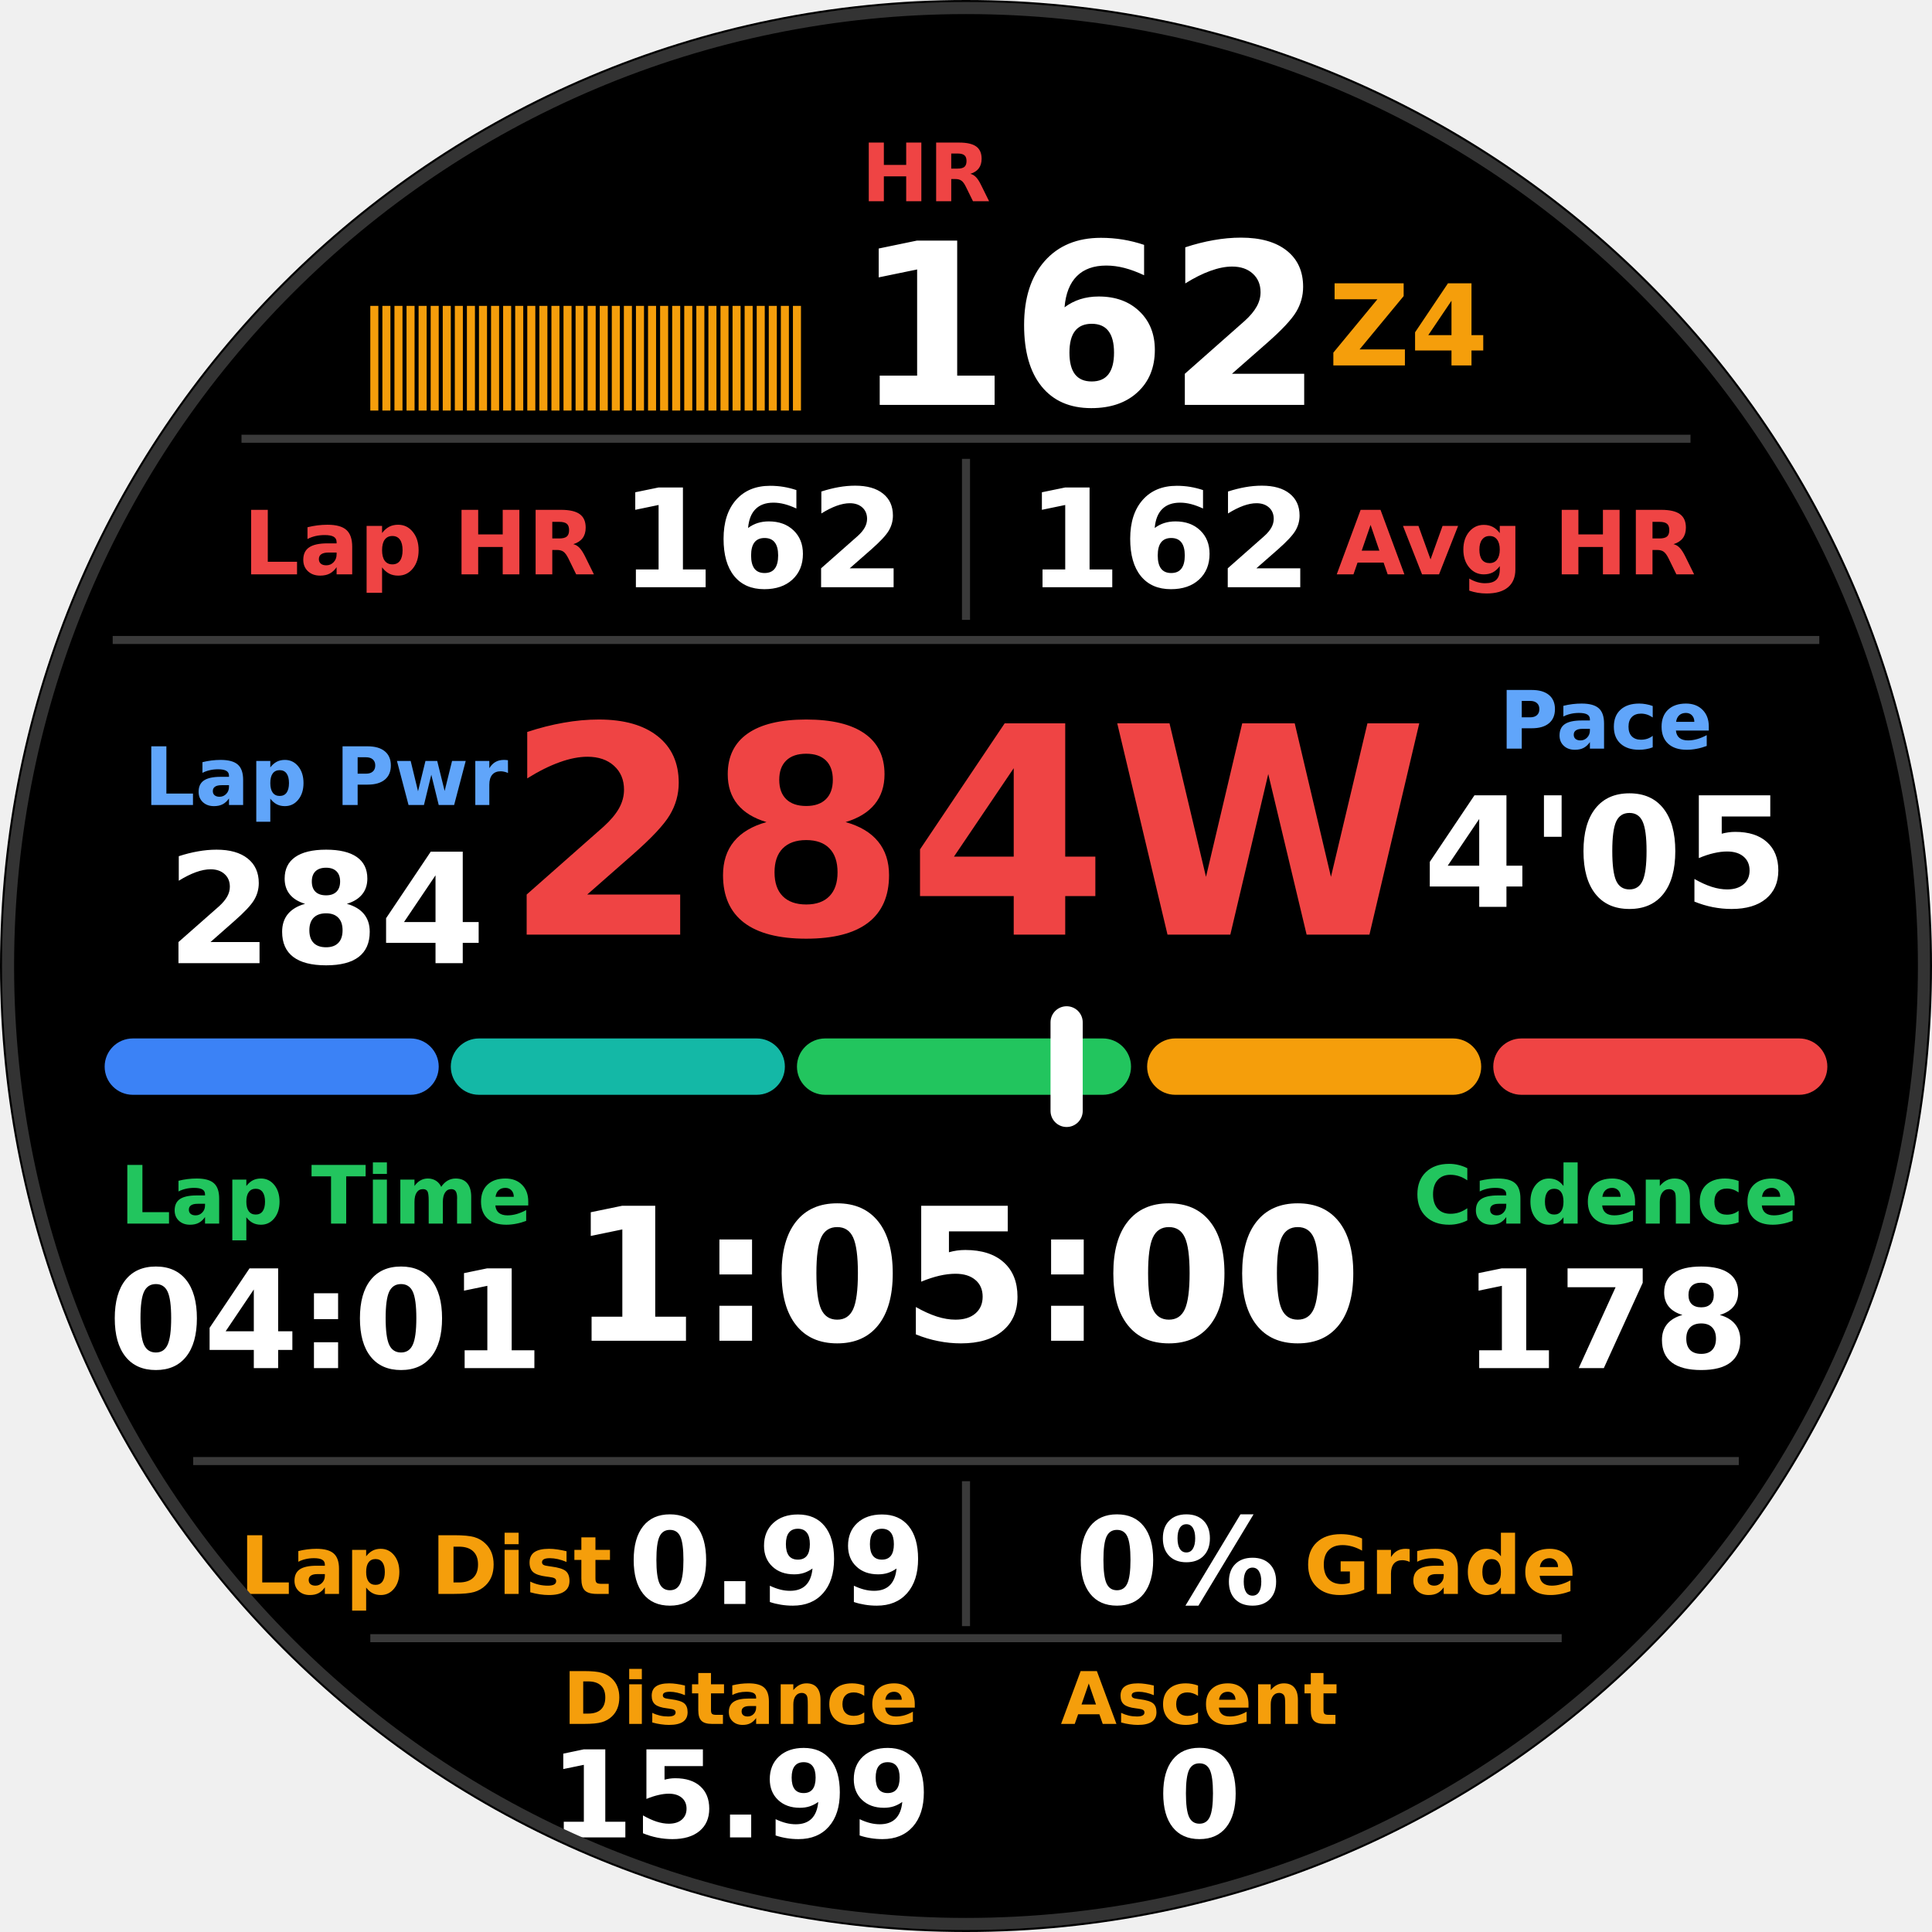
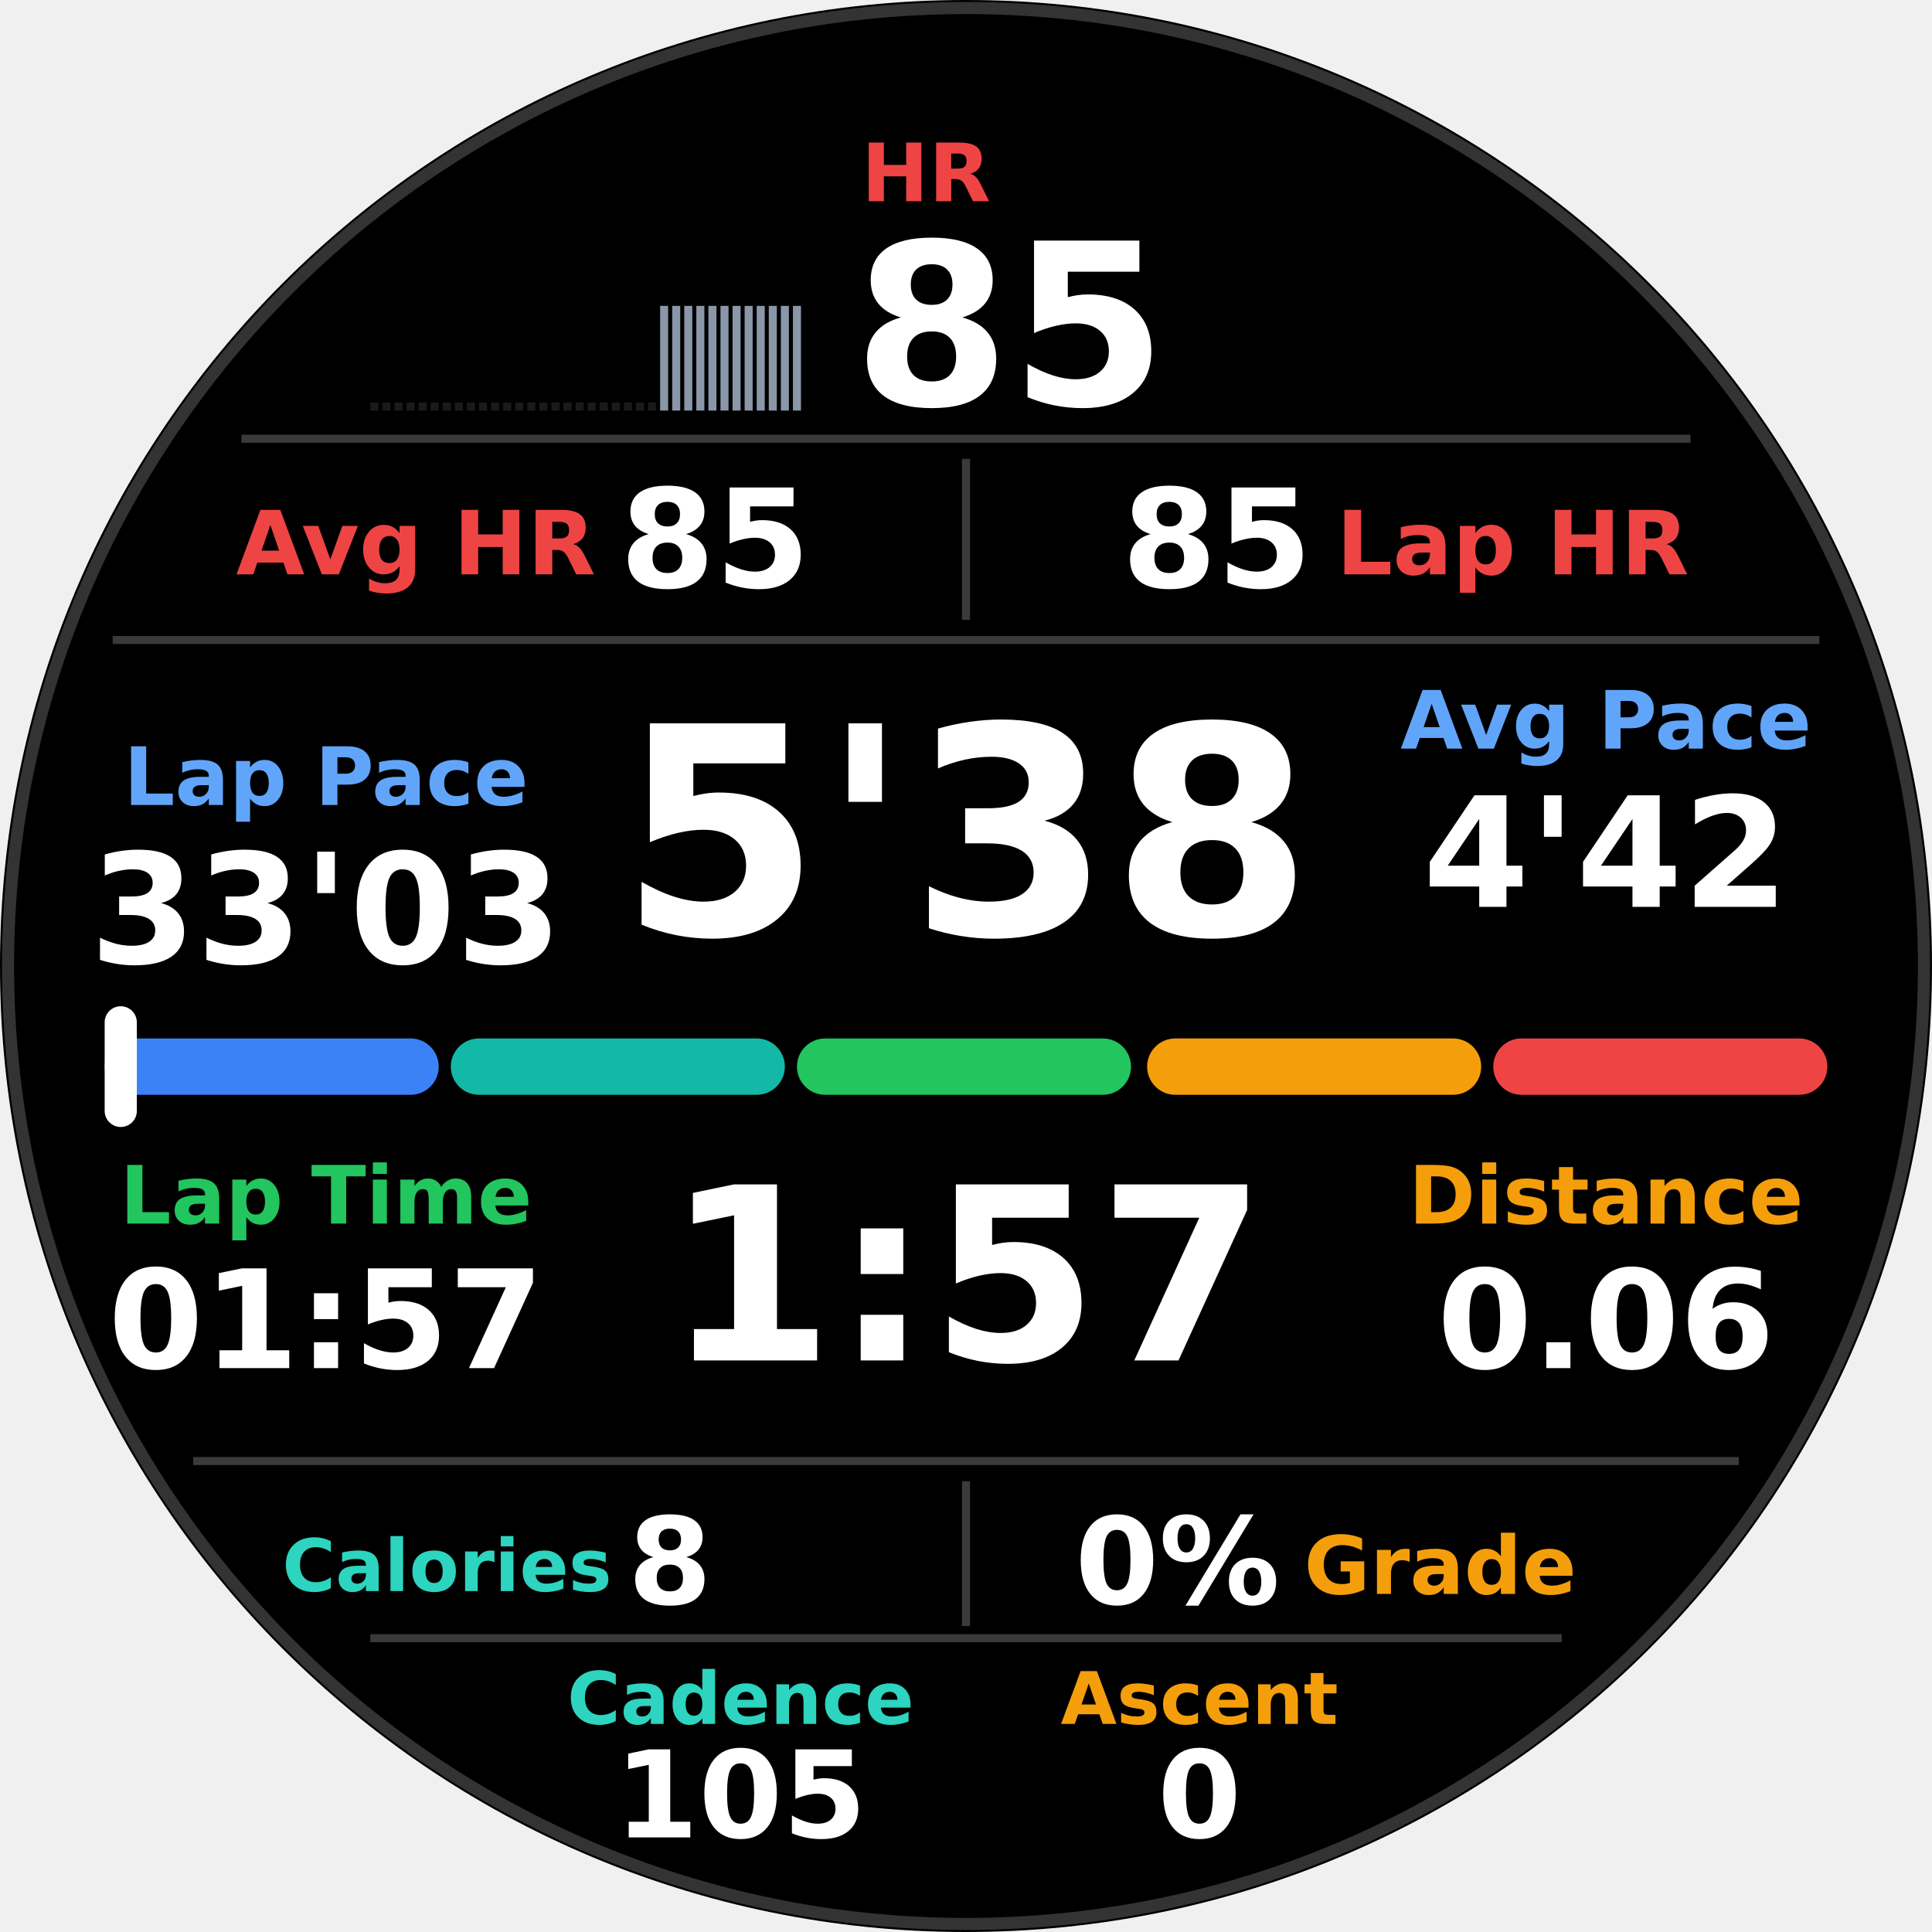
<svg xmlns="http://www.w3.org/2000/svg" width="480" height="480" viewBox="0 0 480 480">
  <defs>
    <clipPath id="round2">
      <circle cx="240" cy="240" r="240" />
    </clipPath>
  </defs>
  <circle cx="240" cy="240" r="239" fill="#000" />
  <g clip-path="url(#round2)">
    <rect x="0" y="0" width="480" height="480" rx="0" fill="#000000" />
    <rect x="60" y="108" width="360" height="2" rx="0" fill="#3a3a3a" />
    <rect x="239" y="114" width="2" height="40" rx="0" fill="#3a3a3a" />
    <rect x="28" y="158" width="424" height="2" rx="0" fill="#3a3a3a" />
    <rect x="48" y="362" width="384" height="2" rx="0" fill="#3a3a3a" />
    <rect x="239" y="368" width="2" height="36" rx="0" fill="#3a3a3a" />
    <rect x="92" y="406" width="296" height="2" rx="0" fill="#3a3a3a" />
-     <rect x="92" y="76" width="2" height="26" rx="0" fill="#f59e0b" />
-     <rect x="95" y="76" width="2" height="26" rx="0" fill="#f59e0b" />
-     <rect x="98" y="76" width="2" height="26" rx="0" fill="#f59e0b" />
-     <rect x="101" y="76" width="2" height="26" rx="0" fill="#f59e0b" />
-     <rect x="104" y="76" width="2" height="26" rx="0" fill="#f59e0b" />
-     <rect x="107" y="76" width="2" height="26" rx="0" fill="#f59e0b" />
-     <rect x="110" y="76" width="2" height="26" rx="0" fill="#f59e0b" />
-     <rect x="113" y="76" width="2" height="26" rx="0" fill="#f59e0b" />
-     <rect x="116" y="76" width="2" height="26" rx="0" fill="#f59e0b" />
-     <rect x="119" y="76" width="2" height="26" rx="0" fill="#f59e0b" />
-     <rect x="122" y="76" width="2" height="26" rx="0" fill="#f59e0b" />
-     <rect x="125" y="76" width="2" height="26" rx="0" fill="#f59e0b" />
-     <rect x="128" y="76" width="2" height="26" rx="0" fill="#f59e0b" />
-     <rect x="131" y="76" width="2" height="26" rx="0" fill="#f59e0b" />
-     <rect x="134" y="76" width="2" height="26" rx="0" fill="#f59e0b" />
-     <rect x="137" y="76" width="2" height="26" rx="0" fill="#f59e0b" />
-     <rect x="140" y="76" width="2" height="26" rx="0" fill="#f59e0b" />
-     <rect x="143" y="76" width="2" height="26" rx="0" fill="#f59e0b" />
-     <rect x="146" y="76" width="2" height="26" rx="0" fill="#f59e0b" />
-     <rect x="149" y="76" width="2" height="26" rx="0" fill="#f59e0b" />
-     <rect x="152" y="76" width="2" height="26" rx="0" fill="#f59e0b" />
-     <rect x="155" y="76" width="2" height="26" rx="0" fill="#f59e0b" />
-     <rect x="158" y="76" width="2" height="26" rx="0" fill="#f59e0b" />
-     <rect x="161" y="76" width="2" height="26" rx="0" fill="#f59e0b" />
-     <rect x="164" y="76" width="2" height="26" rx="0" fill="#f59e0b" />
-     <rect x="167" y="76" width="2" height="26" rx="0" fill="#f59e0b" />
-     <rect x="170" y="76" width="2" height="26" rx="0" fill="#f59e0b" />
-     <rect x="173" y="76" width="2" height="26" rx="0" fill="#f59e0b" />
-     <rect x="176" y="76" width="2" height="26" rx="0" fill="#f59e0b" />
-     <rect x="179" y="76" width="2" height="26" rx="0" fill="#f59e0b" />
-     <rect x="182" y="76" width="2" height="26" rx="0" fill="#f59e0b" />
-     <rect x="185" y="76" width="2" height="26" rx="0" fill="#f59e0b" />
-     <rect x="188" y="76" width="2" height="26" rx="0" fill="#f59e0b" />
-     <rect x="191" y="76" width="2" height="26" rx="0" fill="#f59e0b" />
-     <rect x="194" y="76" width="2" height="26" rx="0" fill="#f59e0b" />
-     <rect x="197" y="76" width="2" height="26" rx="0" fill="#f59e0b" />
+     <rect x="92" y="100" width="2" height="2" rx="0" fill="#1a1a1a" />
+     <rect x="95" y="100" width="2" height="2" rx="0" fill="#1a1a1a" />
+     <rect x="98" y="100" width="2" height="2" rx="0" fill="#1a1a1a" />
+     <rect x="101" y="100" width="2" height="2" rx="0" fill="#1a1a1a" />
+     <rect x="104" y="100" width="2" height="2" rx="0" fill="#1a1a1a" />
+     <rect x="107" y="100" width="2" height="2" rx="0" fill="#1a1a1a" />
+     <rect x="110" y="100" width="2" height="2" rx="0" fill="#1a1a1a" />
+     <rect x="113" y="100" width="2" height="2" rx="0" fill="#1a1a1a" />
+     <rect x="116" y="100" width="2" height="2" rx="0" fill="#1a1a1a" />
+     <rect x="119" y="100" width="2" height="2" rx="0" fill="#1a1a1a" />
+     <rect x="122" y="100" width="2" height="2" rx="0" fill="#1a1a1a" />
+     <rect x="125" y="100" width="2" height="2" rx="0" fill="#1a1a1a" />
+     <rect x="128" y="100" width="2" height="2" rx="0" fill="#1a1a1a" />
+     <rect x="131" y="100" width="2" height="2" rx="0" fill="#1a1a1a" />
+     <rect x="134" y="100" width="2" height="2" rx="0" fill="#1a1a1a" />
+     <rect x="137" y="100" width="2" height="2" rx="0" fill="#1a1a1a" />
+     <rect x="140" y="100" width="2" height="2" rx="0" fill="#1a1a1a" />
+     <rect x="143" y="100" width="2" height="2" rx="0" fill="#1a1a1a" />
+     <rect x="146" y="100" width="2" height="2" rx="0" fill="#1a1a1a" />
+     <rect x="149" y="100" width="2" height="2" rx="0" fill="#1a1a1a" />
+     <rect x="152" y="100" width="2" height="2" rx="0" fill="#1a1a1a" />
+     <rect x="155" y="100" width="2" height="2" rx="0" fill="#1a1a1a" />
+     <rect x="158" y="100" width="2" height="2" rx="0" fill="#1a1a1a" />
+     <rect x="161" y="100" width="2" height="2" rx="0" fill="#1a1a1a" />
+     <rect x="164" y="76" width="2" height="26" rx="0" fill="#8a97a8" />
+     <rect x="167" y="76" width="2" height="26" rx="0" fill="#8a97a8" />
+     <rect x="170" y="76" width="2" height="26" rx="0" fill="#8a97a8" />
+     <rect x="173" y="76" width="2" height="26" rx="0" fill="#8a97a8" />
+     <rect x="176" y="76" width="2" height="26" rx="0" fill="#8a97a8" />
+     <rect x="179" y="76" width="2" height="26" rx="0" fill="#8a97a8" />
+     <rect x="182" y="76" width="2" height="26" rx="0" fill="#8a97a8" />
+     <rect x="185" y="76" width="2" height="26" rx="0" fill="#8a97a8" />
+     <rect x="188" y="76" width="2" height="26" rx="0" fill="#8a97a8" />
+     <rect x="191" y="76" width="2" height="26" rx="0" fill="#8a97a8" />
+     <rect x="194" y="76" width="2" height="26" rx="0" fill="#8a97a8" />
+     <rect x="197" y="76" width="2" height="26" rx="0" fill="#8a97a8" />
    <text x="214" y="50" text-anchor="start" font-size="20" fill="#ef4444" font-family="'DejaVu Sans',Arial,sans-serif" font-weight="600">HR</text>
-     <text x="212" y="100.6" text-anchor="start" font-size="56" fill="#ffffff" font-family="'DejaVu Sans',Arial,sans-serif" font-weight="600">162</text>
-     <text x="330" y="90.8" text-anchor="start" font-size="28" fill="#f59e0b" font-family="'DejaVu Sans',Arial,sans-serif" font-weight="600">Z4</text>
-     <text x="148" y="142.7" text-anchor="end" font-size="22" fill="#ef4444" font-family="'DejaVu Sans',Arial,sans-serif" font-weight="600">Lap HR</text>
-     <text x="154" y="145.9" text-anchor="start" font-size="34" fill="#ffffff" font-family="'DejaVu Sans',Arial,sans-serif" font-weight="600">162</text>
-     <text x="326" y="145.9" text-anchor="end" font-size="34" fill="#ffffff" font-family="'DejaVu Sans',Arial,sans-serif" font-weight="600">162</text>
-     <text x="332" y="142.7" text-anchor="start" font-size="22" fill="#ef4444" font-family="'DejaVu Sans',Arial,sans-serif" font-weight="600">Avg HR</text>
-     <text x="81" y="200" text-anchor="middle" font-size="20" fill="#60a5fa" font-family="'DejaVu Sans',Arial,sans-serif" font-weight="600">Lap Pwr</text>
-     <text x="81" y="239.3" text-anchor="middle" font-size="38" fill="#ffffff" font-family="'DejaVu Sans',Arial,sans-serif" font-weight="600">284</text>
-     <text x="240" y="232.2" text-anchor="middle" font-size="72" fill="#ef4444" font-family="'DejaVu Sans',Arial,sans-serif" font-weight="600">284W</text>
-     <text x="399" y="186" text-anchor="middle" font-size="20" fill="#60a5fa" font-family="'DejaVu Sans',Arial,sans-serif" font-weight="600">Pace</text>
-     <text x="399" y="225.3" text-anchor="middle" font-size="38" fill="#ffffff" font-family="'DejaVu Sans',Arial,sans-serif" font-weight="600">4'05</text>
+     <text x="212" y="100.6" text-anchor="start" font-size="56" fill="#ffffff" font-family="'DejaVu Sans',Arial,sans-serif" font-weight="600">85</text>
+     <text x="148" y="142.7" text-anchor="end" font-size="22" fill="#ef4444" font-family="'DejaVu Sans',Arial,sans-serif" font-weight="600">Avg HR</text>
+     <text x="154" y="145.9" text-anchor="start" font-size="34" fill="#ffffff" font-family="'DejaVu Sans',Arial,sans-serif" font-weight="600">85</text>
+     <text x="332" y="142.7" text-anchor="start" font-size="22" fill="#ef4444" font-family="'DejaVu Sans',Arial,sans-serif" font-weight="600">Lap HR</text>
+     <text x="326" y="145.9" text-anchor="end" font-size="34" fill="#ffffff" font-family="'DejaVu Sans',Arial,sans-serif" font-weight="600">85</text>
+     <text x="81" y="200" text-anchor="middle" font-size="20" fill="#60a5fa" font-family="'DejaVu Sans',Arial,sans-serif" font-weight="600">Lap Pace</text>
+     <text x="81" y="239.3" text-anchor="middle" font-size="38" fill="#ffffff" font-family="'DejaVu Sans',Arial,sans-serif" font-weight="600">33'03</text>
+     <text x="240" y="232.2" text-anchor="middle" font-size="72" fill="#ffffff" font-family="'DejaVu Sans',Arial,sans-serif" font-weight="600">5'38</text>
+     <text x="399" y="186" text-anchor="middle" font-size="20" fill="#60a5fa" font-family="'DejaVu Sans',Arial,sans-serif" font-weight="600">Avg Pace</text>
+     <text x="399" y="225.3" text-anchor="middle" font-size="38" fill="#ffffff" font-family="'DejaVu Sans',Arial,sans-serif" font-weight="600">4'42</text>
+     <text x="81" y="304" text-anchor="middle" font-size="20" fill="#22c55e" font-family="'DejaVu Sans',Arial,sans-serif" font-weight="600">Lap Time</text>
+     <text x="81" y="339.9" text-anchor="middle" font-size="34" fill="#ffffff" font-family="'DejaVu Sans',Arial,sans-serif" font-weight="600">01:57</text>
+     <text x="240" y="338" text-anchor="middle" font-size="60" fill="#ffffff" font-family="'DejaVu Sans',Arial,sans-serif" font-weight="600">1:57</text>
+     <text x="399" y="304" text-anchor="middle" font-size="20" fill="#f59e0b" font-family="'DejaVu Sans',Arial,sans-serif" font-weight="600">Distance</text>
+     <text x="399" y="339.9" text-anchor="middle" font-size="34" fill="#ffffff" font-family="'DejaVu Sans',Arial,sans-serif" font-weight="600">0.06</text>
+     <text x="152" y="395.3" text-anchor="end" font-size="18" fill="#2dd4bf" font-family="'DejaVu Sans',Arial,sans-serif" font-weight="600">Calories</text>
+     <text x="156" y="398.5" text-anchor="start" font-size="30" fill="#ffffff" font-family="'DejaVu Sans',Arial,sans-serif" font-weight="600">8</text>
+     <text x="324" y="396" text-anchor="start" font-size="20" fill="#f59e0b" font-family="'DejaVu Sans',Arial,sans-serif" font-weight="600">Grade</text>
+     <text x="318" y="398.5" text-anchor="end" font-size="30" fill="#ffffff" font-family="'DejaVu Sans',Arial,sans-serif" font-weight="600">0%</text>
+     <text x="184" y="428.3" text-anchor="middle" font-size="18" fill="#2dd4bf" font-family="'DejaVu Sans',Arial,sans-serif" font-weight="600">Cadence</text>
+     <text x="184" y="456.5" text-anchor="middle" font-size="30" fill="#ffffff" font-family="'DejaVu Sans',Arial,sans-serif" font-weight="600">105</text>
+     <text x="298" y="428.3" text-anchor="middle" font-size="18" fill="#f59e0b" font-family="'DejaVu Sans',Arial,sans-serif" font-weight="600">Ascent</text>
+     <text x="298" y="456.5" text-anchor="middle" font-size="30" fill="#ffffff" font-family="'DejaVu Sans',Arial,sans-serif" font-weight="600">0</text>
    <rect x="26" y="258" width="83" height="14" rx="7" fill="#3b82f6" />
    <rect x="112" y="258" width="83" height="14" rx="7" fill="#14b8a6" />
    <rect x="198" y="258" width="83" height="14" rx="7" fill="#22c55e" />
    <rect x="285" y="258" width="83" height="14" rx="7" fill="#f59e0b" />
    <rect x="371" y="258" width="83" height="14" rx="7" fill="#ef4444" />
-     <rect x="261" y="250" width="8" height="30" rx="4" fill="#ffffff" />
-     <text x="81" y="304" text-anchor="middle" font-size="20" fill="#22c55e" font-family="'DejaVu Sans',Arial,sans-serif" font-weight="600">Lap Time</text>
-     <text x="81" y="339.9" text-anchor="middle" font-size="34" fill="#ffffff" font-family="'DejaVu Sans',Arial,sans-serif" font-weight="600">04:01</text>
-     <text x="240" y="333.1" text-anchor="middle" font-size="46" fill="#ffffff" font-family="'DejaVu Sans',Arial,sans-serif" font-weight="600">1:05:00</text>
-     <text x="399" y="304" text-anchor="middle" font-size="20" fill="#22c55e" font-family="'DejaVu Sans',Arial,sans-serif" font-weight="600">Cadence</text>
-     <text x="399" y="339.9" text-anchor="middle" font-size="34" fill="#ffffff" font-family="'DejaVu Sans',Arial,sans-serif" font-weight="600">178</text>
-     <text x="152" y="396" text-anchor="end" font-size="20" fill="#f59e0b" font-family="'DejaVu Sans',Arial,sans-serif" font-weight="600">Lap Dist</text>
-     <text x="156" y="398.5" text-anchor="start" font-size="30" fill="#ffffff" font-family="'DejaVu Sans',Arial,sans-serif" font-weight="600">0.99</text>
-     <text x="318" y="398.5" text-anchor="end" font-size="30" fill="#ffffff" font-family="'DejaVu Sans',Arial,sans-serif" font-weight="600">0%</text>
-     <text x="324" y="396" text-anchor="start" font-size="20" fill="#f59e0b" font-family="'DejaVu Sans',Arial,sans-serif" font-weight="600">Grade</text>
-     <text x="184" y="428.3" text-anchor="middle" font-size="18" fill="#f59e0b" font-family="'DejaVu Sans',Arial,sans-serif" font-weight="600">Distance</text>
-     <text x="184" y="456.5" text-anchor="middle" font-size="30" fill="#ffffff" font-family="'DejaVu Sans',Arial,sans-serif" font-weight="600">15.99</text>
-     <text x="298" y="428.3" text-anchor="middle" font-size="18" fill="#f59e0b" font-family="'DejaVu Sans',Arial,sans-serif" font-weight="600">Ascent</text>
-     <text x="298" y="456.5" text-anchor="middle" font-size="30" fill="#ffffff" font-family="'DejaVu Sans',Arial,sans-serif" font-weight="600">0</text>
+     <rect x="26" y="250" width="8" height="30" rx="4" fill="#ffffff" />
  </g>
  <circle cx="240" cy="240" r="238" fill="none" stroke="#333" stroke-width="3" />
</svg>
